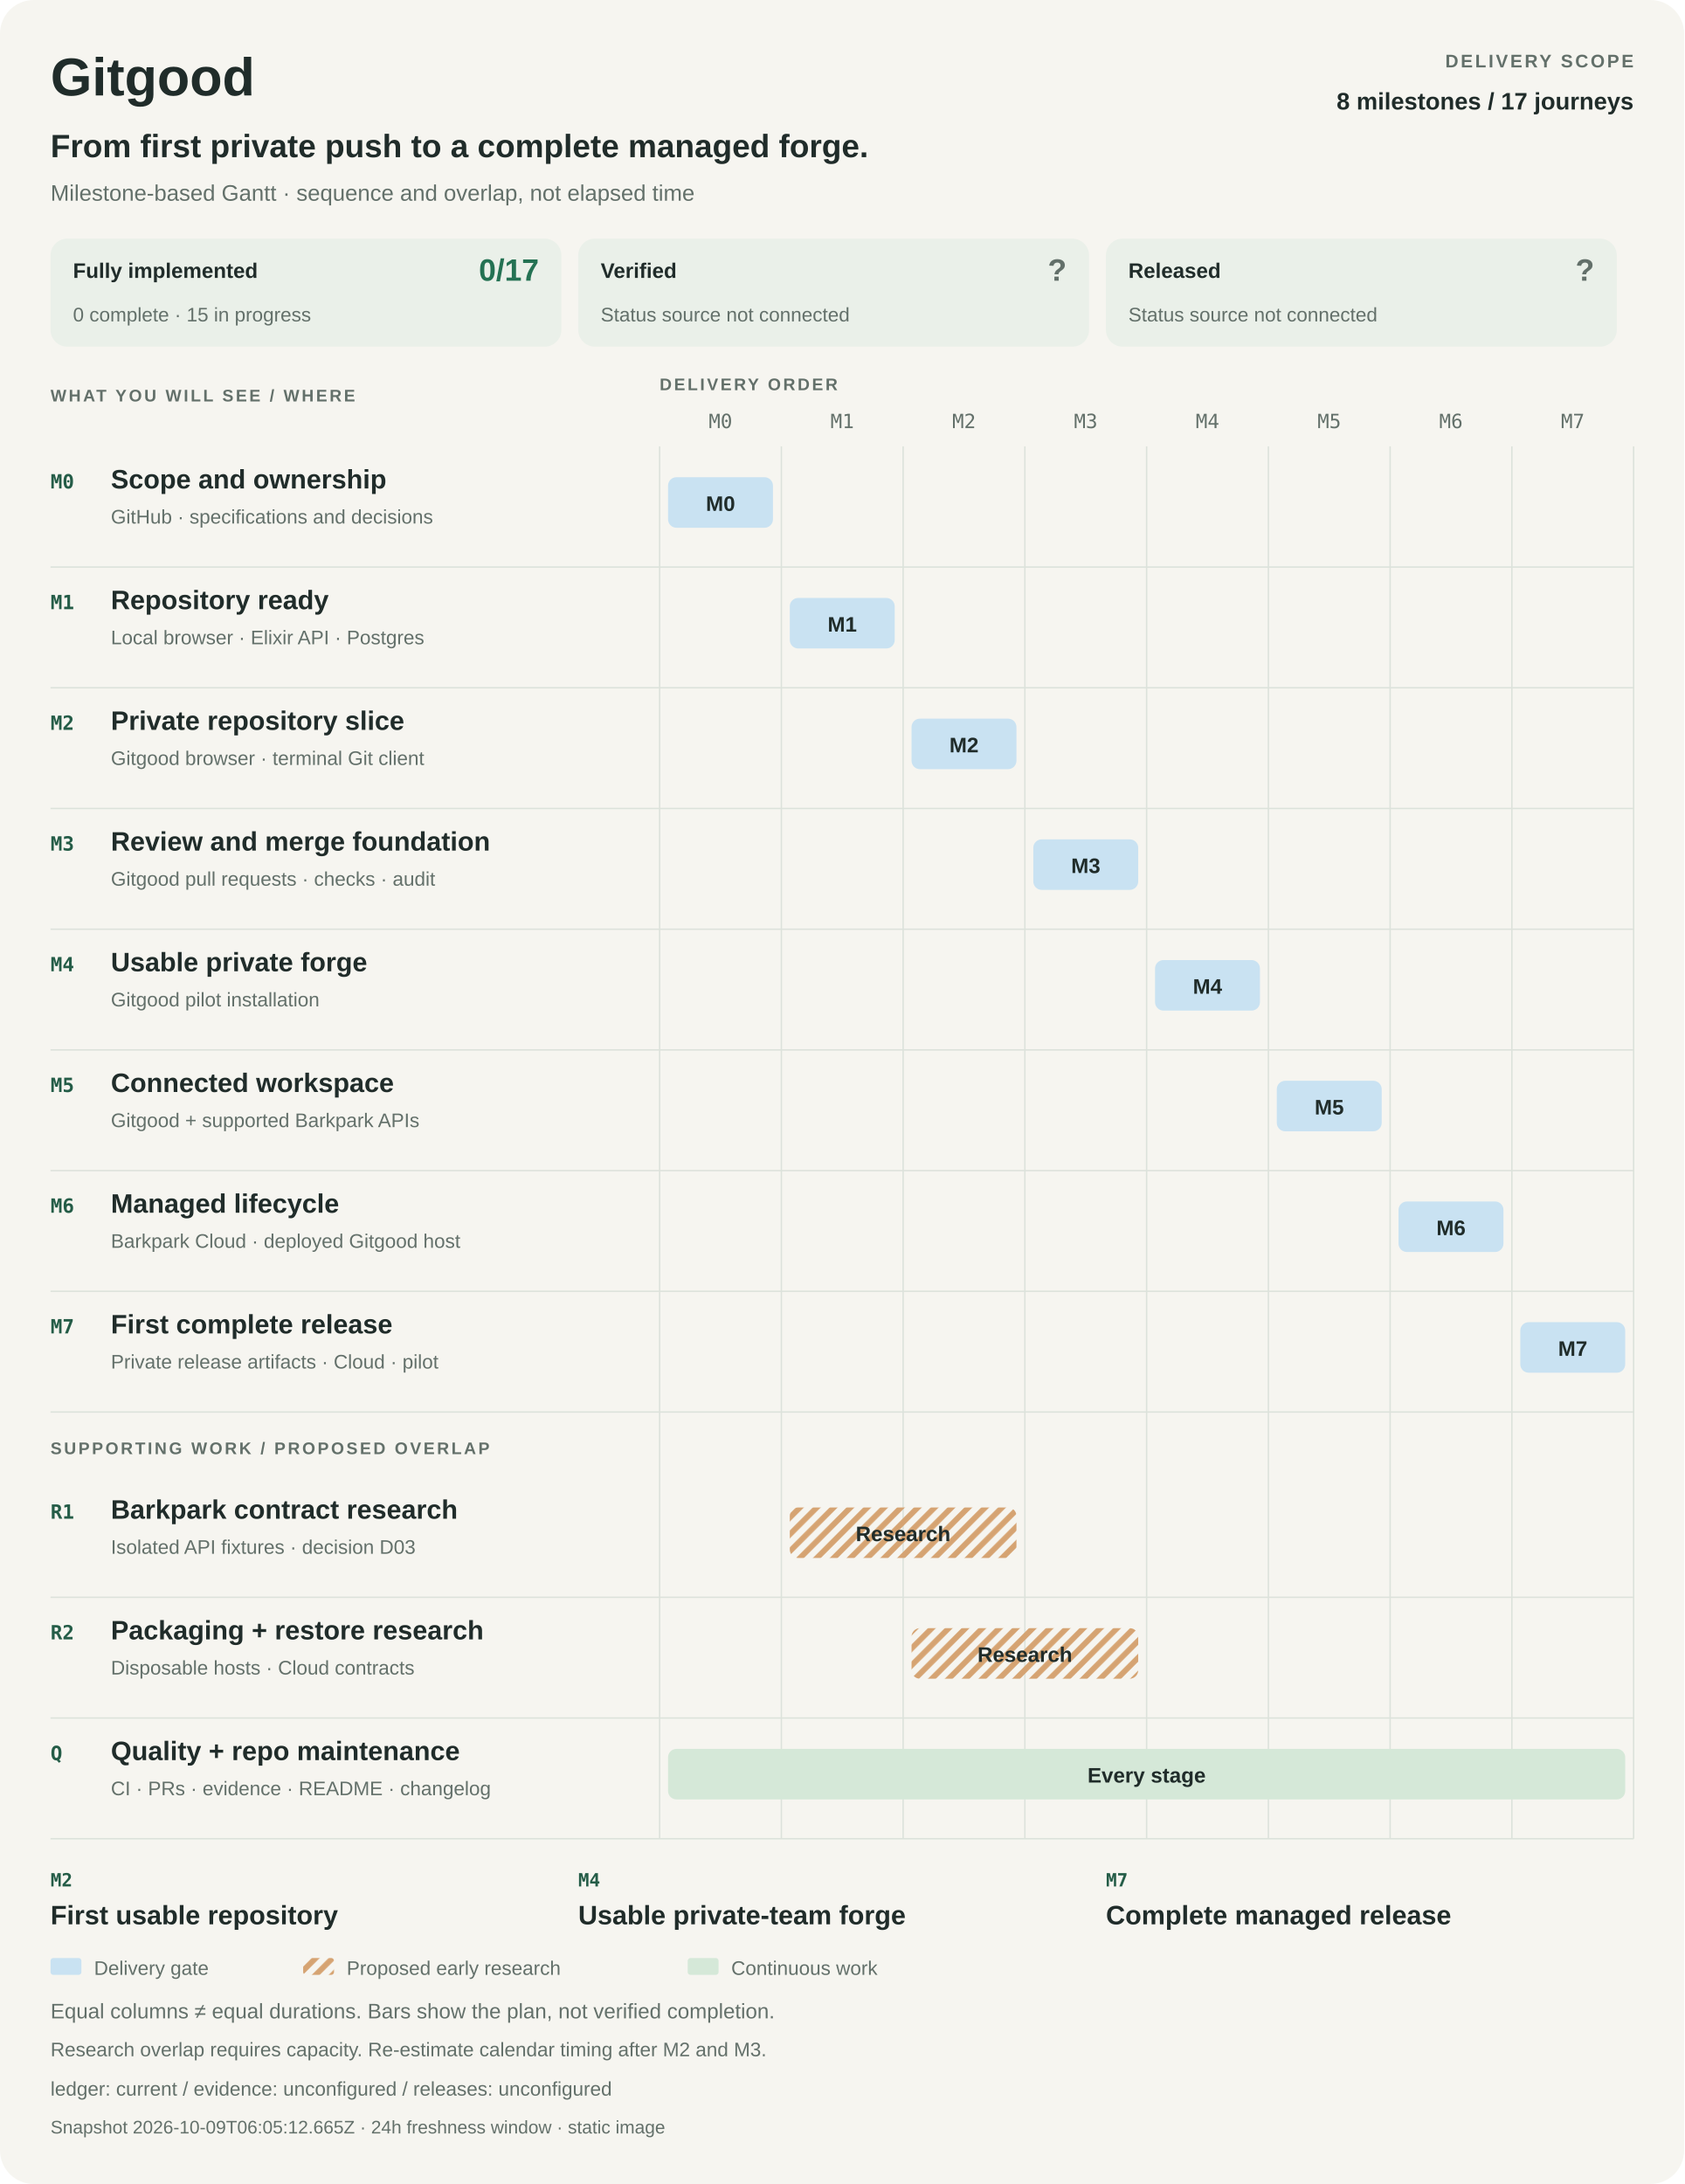
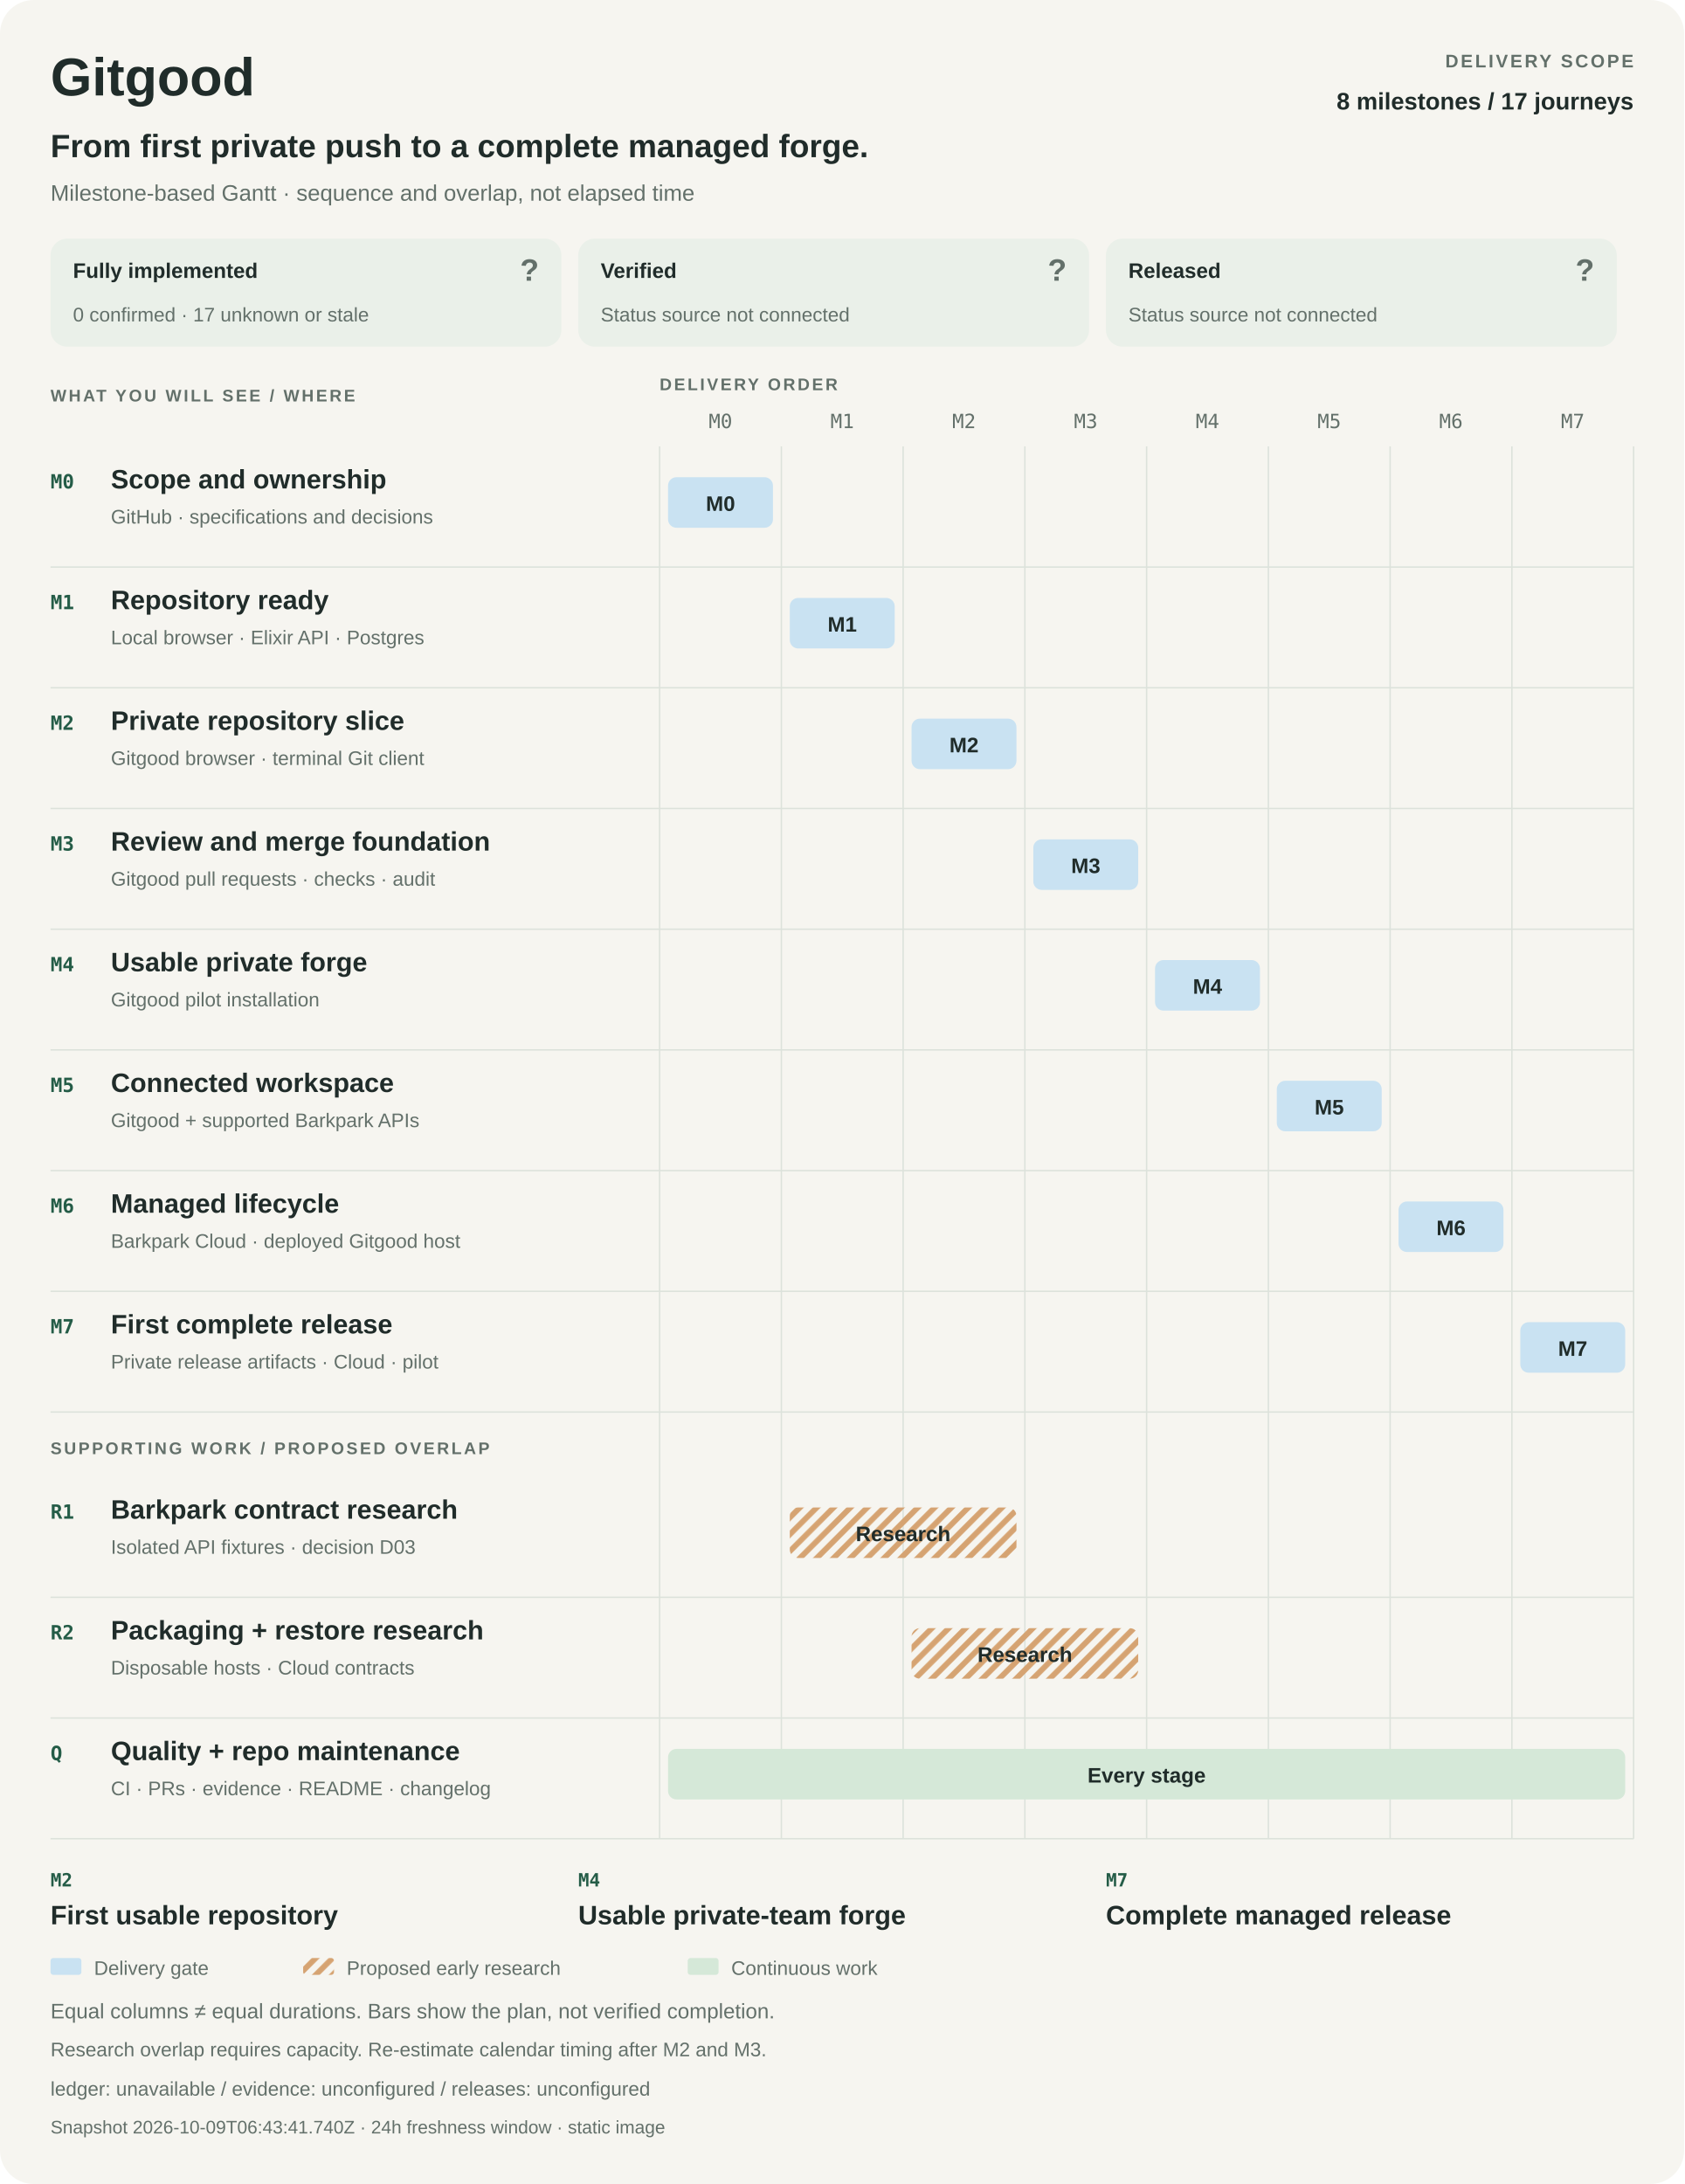
<svg xmlns="http://www.w3.org/2000/svg" width="1200" height="1556" viewBox="0 0 1200 1556" role="img" aria-labelledby="title desc">
  <style>
    :root{color-scheme:light dark}
    text{font-family:-apple-system,BlinkMacSystemFont,"Segoe UI",Arial,sans-serif;fill:#202c2a}
    .bg{fill:#f6f5f0}.muted{fill:#63706a}.rule{stroke:#dce2db;fill:none}.strong{font-weight:650}
    .label{font-weight:600;letter-spacing:1.6px}.mono{font-family:ui-monospace,SFMono-Regular,Consolas,monospace}
    .panel{fill:#eaf0e9}.delivery{fill:#c9e2f2}.research{fill:url(#research-pattern)}.continuous{fill:#d5e8d8}
    .hatch{stroke:#d5a372;stroke-width:4}.accent{fill:#245c47}.good{fill:#247253}.unknown{fill:#63706a}
    @media(prefers-color-scheme:dark){
      text{fill:#e9eee8}.bg{fill:#141c19}.muted{fill:#b0bdb3}.rule{stroke:#36453c}.panel{fill:#24352b}
      .delivery{fill:#284b64}.continuous{fill:#2d513b}.hatch{stroke:#775635}.accent{fill:#a8dfb7}.good{fill:#8bd2a9}.unknown{fill:#b0bdb3}
    }
  </style>
  <defs>
    <pattern id="research-pattern" width="12" height="12" patternUnits="userSpaceOnUse">
      <path d="M-3 3L3-3M0 12L12 0M9 15L15 9" class="hatch" />
    </pattern>
  </defs>
  <rect x="0" y="0" width="1200" height="1556" rx="24" class="bg" />
  <text x="36" y="68" font-size="38" class="strong">Gitgood</text>
  <text x="1164" y="48" font-size="13" class="muted label" text-anchor="end">DELIVERY SCOPE</text>
  <text x="1164" y="78" font-size="17" class="strong" text-anchor="end">8 milestones / 17 journeys</text>
  <text x="36" y="112" font-size="23" class="strong">From first private push to a complete managed forge.</text>
  <text x="36" y="143" font-size="16" class="muted">Milestone-based Gantt · sequence and overlap, not elapsed time</text>
  <g data-metric="implementation">
    <rect x="36" y="170" width="364" height="77" rx="12" class="panel" />
    <text x="52" y="198" font-size="15" class="strong">Fully implemented</text>
-     <text x="384" y="200" font-size="22" class="good strong" text-anchor="end">0/17</text>
-     <text x="52" y="229" font-size="14" class="muted">0 complete · 15 in progress</text>
+     <text x="384" y="200" font-size="22" class="unknown strong" text-anchor="end">?</text>
+     <text x="52" y="229" font-size="14" class="muted">0 confirmed · 17 unknown or stale</text>
  </g>
  <g data-metric="verification">
    <rect x="412" y="170" width="364" height="77" rx="12" class="panel" />
    <text x="428" y="198" font-size="15" class="strong">Verified</text>
    <text x="760" y="200" font-size="22" class="unknown strong" text-anchor="end">?</text>
    <text x="428" y="229" font-size="14" class="muted">Status source not connected</text>
  </g>
  <g data-metric="release">
    <rect x="788" y="170" width="364" height="77" rx="12" class="panel" />
    <text x="804" y="198" font-size="15" class="strong">Released</text>
    <text x="1136" y="200" font-size="22" class="unknown strong" text-anchor="end">?</text>
    <text x="804" y="229" font-size="14" class="muted">Status source not connected</text>
  </g>
  <text x="36" y="286" font-size="12" class="muted label">WHAT YOU WILL SEE / WHERE</text>
  <text x="470" y="278" font-size="12" class="muted label">DELIVERY ORDER</text>
  <text x="513.375" y="305" font-size="14" class="muted mono" text-anchor="middle">M0</text>
  <text x="600.125" y="305" font-size="14" class="muted mono" text-anchor="middle">M1</text>
  <text x="686.875" y="305" font-size="14" class="muted mono" text-anchor="middle">M2</text>
  <text x="773.625" y="305" font-size="14" class="muted mono" text-anchor="middle">M3</text>
  <text x="860.375" y="305" font-size="14" class="muted mono" text-anchor="middle">M4</text>
  <text x="947.125" y="305" font-size="14" class="muted mono" text-anchor="middle">M5</text>
  <text x="1033.875" y="305" font-size="14" class="muted mono" text-anchor="middle">M6</text>
  <text x="1120.625" y="305" font-size="14" class="muted mono" text-anchor="middle">M7</text>
  <path d="M470 318L470 1310" class="rule" />
  <path d="M556.75 318L556.75 1310" class="rule" />
  <path d="M643.5 318L643.5 1310" class="rule" />
  <path d="M730.25 318L730.25 1310" class="rule" />
  <path d="M817 318L817 1310" class="rule" />
  <path d="M903.75 318L903.75 1310" class="rule" />
  <path d="M990.5 318L990.5 1310" class="rule" />
  <path d="M1077.25 318L1077.25 1310" class="rule" />
  <path d="M1164 318L1164 1310" class="rule" />
  <g data-phase="M0">
    <text x="36" y="348" font-size="14" class="accent mono strong">M0</text>
    <text x="79" y="348" font-size="19" class="strong">Scope and ownership</text>
    <text x="79" y="373" font-size="14" class="muted">GitHub · specifications and decisions</text>
    <rect x="476" y="340" width="74.75" height="36" rx="6" class="delivery" />
    <text x="513.375" y="364" font-size="15" class="strong" text-anchor="middle">M0</text>
    <path d="M36 404L1164 404" class="rule" />
  </g>
  <g data-phase="M1">
    <text x="36" y="434" font-size="14" class="accent mono strong">M1</text>
    <text x="79" y="434" font-size="19" class="strong">Repository ready</text>
    <text x="79" y="459" font-size="14" class="muted">Local browser · Elixir API · Postgres</text>
    <rect x="562.75" y="426" width="74.75" height="36" rx="6" class="delivery" />
    <text x="600.125" y="450" font-size="15" class="strong" text-anchor="middle">M1</text>
    <path d="M36 490L1164 490" class="rule" />
  </g>
  <g data-phase="M2">
    <text x="36" y="520" font-size="14" class="accent mono strong">M2</text>
    <text x="79" y="520" font-size="19" class="strong">Private repository slice</text>
    <text x="79" y="545" font-size="14" class="muted">Gitgood browser · terminal Git client</text>
    <rect x="649.5" y="512" width="74.75" height="36" rx="6" class="delivery" />
    <text x="686.875" y="536" font-size="15" class="strong" text-anchor="middle">M2</text>
    <path d="M36 576L1164 576" class="rule" />
  </g>
  <g data-phase="M3">
    <text x="36" y="606" font-size="14" class="accent mono strong">M3</text>
    <text x="79" y="606" font-size="19" class="strong">Review and merge foundation</text>
    <text x="79" y="631" font-size="14" class="muted">Gitgood pull requests · checks · audit</text>
    <rect x="736.25" y="598" width="74.75" height="36" rx="6" class="delivery" />
    <text x="773.625" y="622" font-size="15" class="strong" text-anchor="middle">M3</text>
    <path d="M36 662L1164 662" class="rule" />
  </g>
  <g data-phase="M4">
    <text x="36" y="692" font-size="14" class="accent mono strong">M4</text>
    <text x="79" y="692" font-size="19" class="strong">Usable private forge</text>
    <text x="79" y="717" font-size="14" class="muted">Gitgood pilot installation</text>
    <rect x="823" y="684" width="74.75" height="36" rx="6" class="delivery" />
    <text x="860.375" y="708" font-size="15" class="strong" text-anchor="middle">M4</text>
    <path d="M36 748L1164 748" class="rule" />
  </g>
  <g data-phase="M5">
    <text x="36" y="778" font-size="14" class="accent mono strong">M5</text>
    <text x="79" y="778" font-size="19" class="strong">Connected workspace</text>
    <text x="79" y="803" font-size="14" class="muted">Gitgood + supported Barkpark APIs</text>
    <rect x="909.75" y="770" width="74.75" height="36" rx="6" class="delivery" />
    <text x="947.125" y="794" font-size="15" class="strong" text-anchor="middle">M5</text>
    <path d="M36 834L1164 834" class="rule" />
  </g>
  <g data-phase="M6">
    <text x="36" y="864" font-size="14" class="accent mono strong">M6</text>
    <text x="79" y="864" font-size="19" class="strong">Managed lifecycle</text>
    <text x="79" y="889" font-size="14" class="muted">Barkpark Cloud · deployed Gitgood host</text>
    <rect x="996.5" y="856" width="74.75" height="36" rx="6" class="delivery" />
    <text x="1033.875" y="880" font-size="15" class="strong" text-anchor="middle">M6</text>
    <path d="M36 920L1164 920" class="rule" />
  </g>
  <g data-phase="M7">
    <text x="36" y="950" font-size="14" class="accent mono strong">M7</text>
    <text x="79" y="950" font-size="19" class="strong">First complete release</text>
    <text x="79" y="975" font-size="14" class="muted">Private release artifacts · Cloud · pilot</text>
    <rect x="1083.25" y="942" width="74.75" height="36" rx="6" class="delivery" />
    <text x="1120.625" y="966" font-size="15" class="strong" text-anchor="middle">M7</text>
    <path d="M36 1006L1164 1006" class="rule" />
  </g>
  <text x="36" y="1036" font-size="12" class="muted label">SUPPORTING WORK / PROPOSED OVERLAP</text>
  <g data-track="R1">
    <text x="36" y="1082" font-size="14" class="accent mono strong">R1</text>
    <text x="79" y="1082" font-size="19" class="strong">Barkpark contract research</text>
    <text x="79" y="1107" font-size="14" class="muted">Isolated API fixtures · decision D03</text>
    <rect x="562.75" y="1074" width="161.5" height="36" rx="6" class="research" />
    <text x="643.5" y="1098" font-size="15" class="strong" text-anchor="middle">Research</text>
    <path d="M36 1138L1164 1138" class="rule" />
  </g>
  <g data-track="R2">
    <text x="36" y="1168" font-size="14" class="accent mono strong">R2</text>
    <text x="79" y="1168" font-size="19" class="strong">Packaging + restore research</text>
    <text x="79" y="1193" font-size="14" class="muted">Disposable hosts · Cloud contracts</text>
    <rect x="649.5" y="1160" width="161.5" height="36" rx="6" class="research" />
    <text x="730.25" y="1184" font-size="15" class="strong" text-anchor="middle">Research</text>
    <path d="M36 1224L1164 1224" class="rule" />
  </g>
  <g data-track="Q">
    <text x="36" y="1254" font-size="14" class="accent mono strong">Q</text>
    <text x="79" y="1254" font-size="19" class="strong">Quality + repo maintenance</text>
    <text x="79" y="1279" font-size="14" class="muted">CI · PRs · evidence · README · changelog</text>
    <rect x="476" y="1246" width="682" height="36" rx="6" class="continuous" />
    <text x="817" y="1270" font-size="15" class="strong" text-anchor="middle">Every stage</text>
    <path d="M36 1310L1164 1310" class="rule" />
  </g>
  <text x="36" y="1344" font-size="13" class="accent mono strong">M2</text>
  <text x="36" y="1371" font-size="19" class="strong">First usable repository</text>
  <text x="412" y="1344" font-size="13" class="accent mono strong">M4</text>
  <text x="412" y="1371" font-size="19" class="strong">Usable private-team forge</text>
  <text x="788" y="1344" font-size="13" class="accent mono strong">M7</text>
  <text x="788" y="1371" font-size="19" class="strong">Complete managed release</text>
  <rect x="36" y="1395" width="22" height="12" rx="2" class="delivery" />
  <text x="67" y="1407" font-size="14" class="muted">Delivery gate</text>
  <rect x="216" y="1395" width="22" height="12" rx="2" class="research" />
  <text x="247" y="1407" font-size="14" class="muted">Proposed early research</text>
  <rect x="490" y="1395" width="22" height="12" rx="2" class="continuous" />
  <text x="521" y="1407" font-size="14" class="muted">Continuous work</text>
  <text x="36" y="1438" font-size="15" class="muted">Equal columns ≠ equal durations. Bars show the plan, not verified completion.</text>
  <text x="36" y="1465" font-size="14" class="muted">Research overlap requires capacity. Re-estimate calendar timing after M2 and M3.</text>
-   <text x="36" y="1493" font-size="14" class="muted">ledger: current   /   evidence: unconfigured   /   releases: unconfigured</text>
-   <text x="36" y="1520" font-size="13" class="muted">Snapshot 2026-10-09T06:05:12.665Z · 24h freshness window · static image</text>
+   <text x="36" y="1493" font-size="14" class="muted">ledger: unavailable   /   evidence: unconfigured   /   releases: unconfigured</text>
+   <text x="36" y="1520" font-size="13" class="muted">Snapshot 2026-10-09T06:43:41.740Z · 24h freshness window · static image</text>
</svg>
